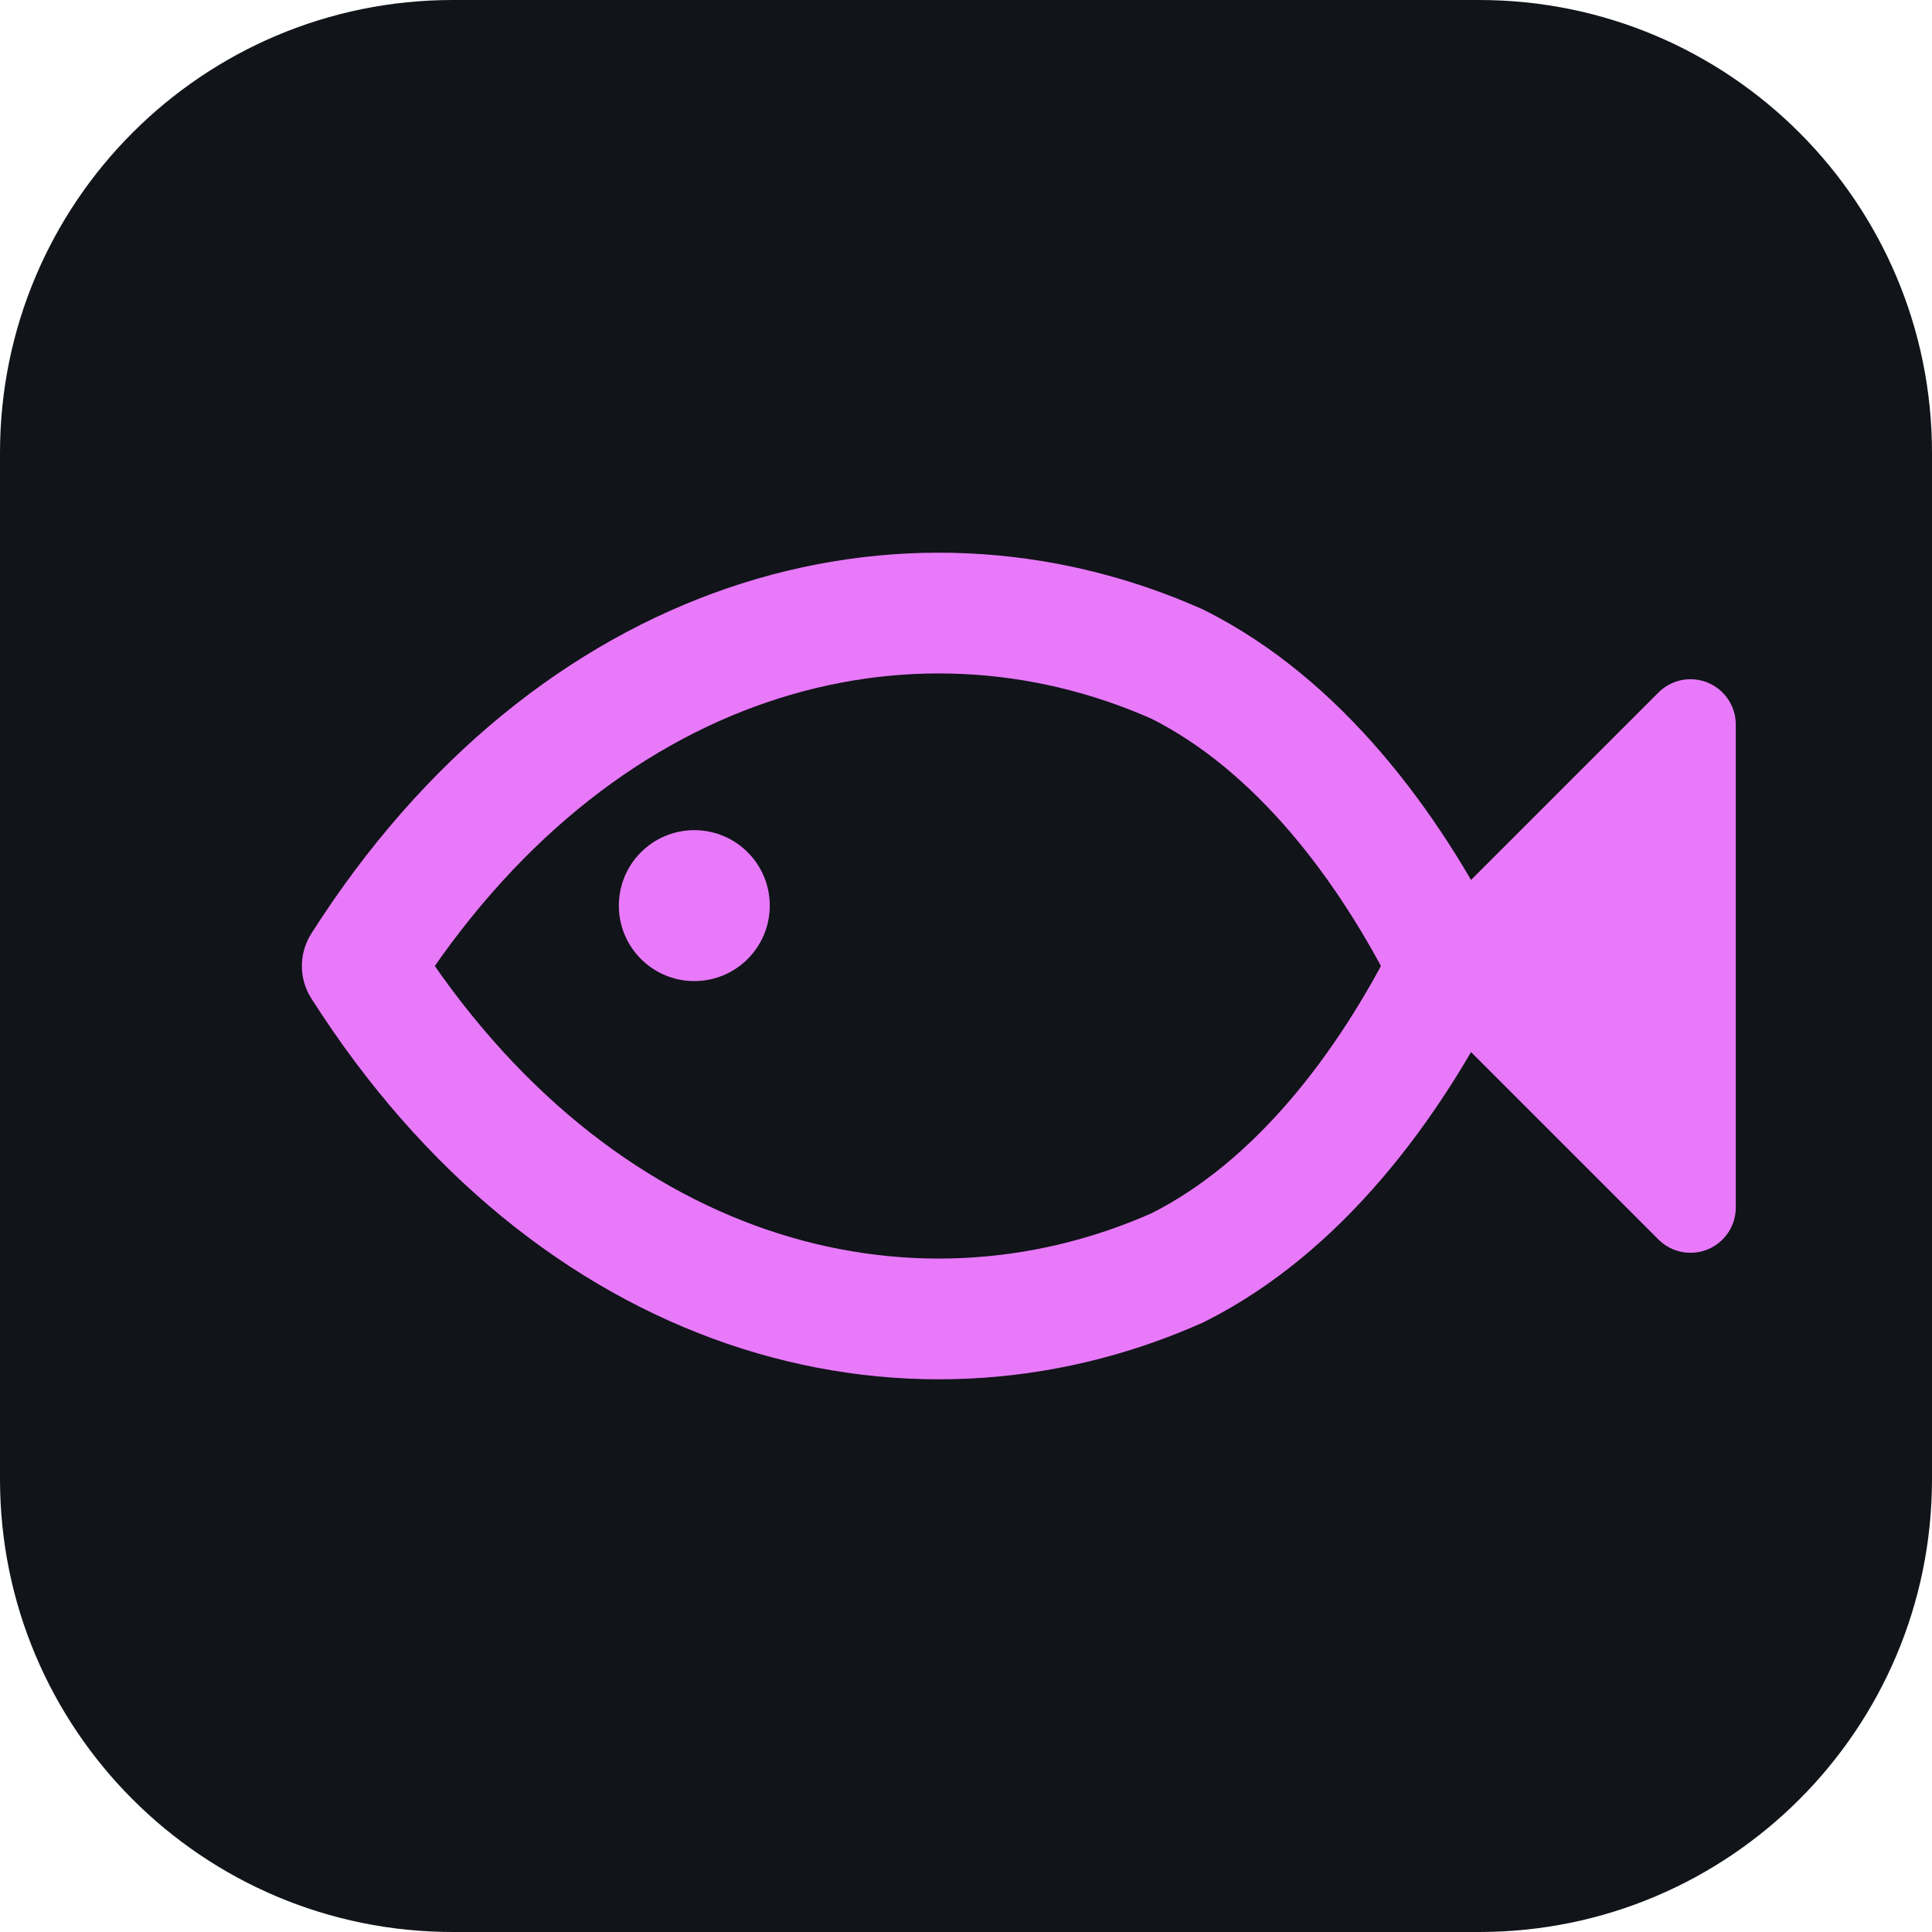
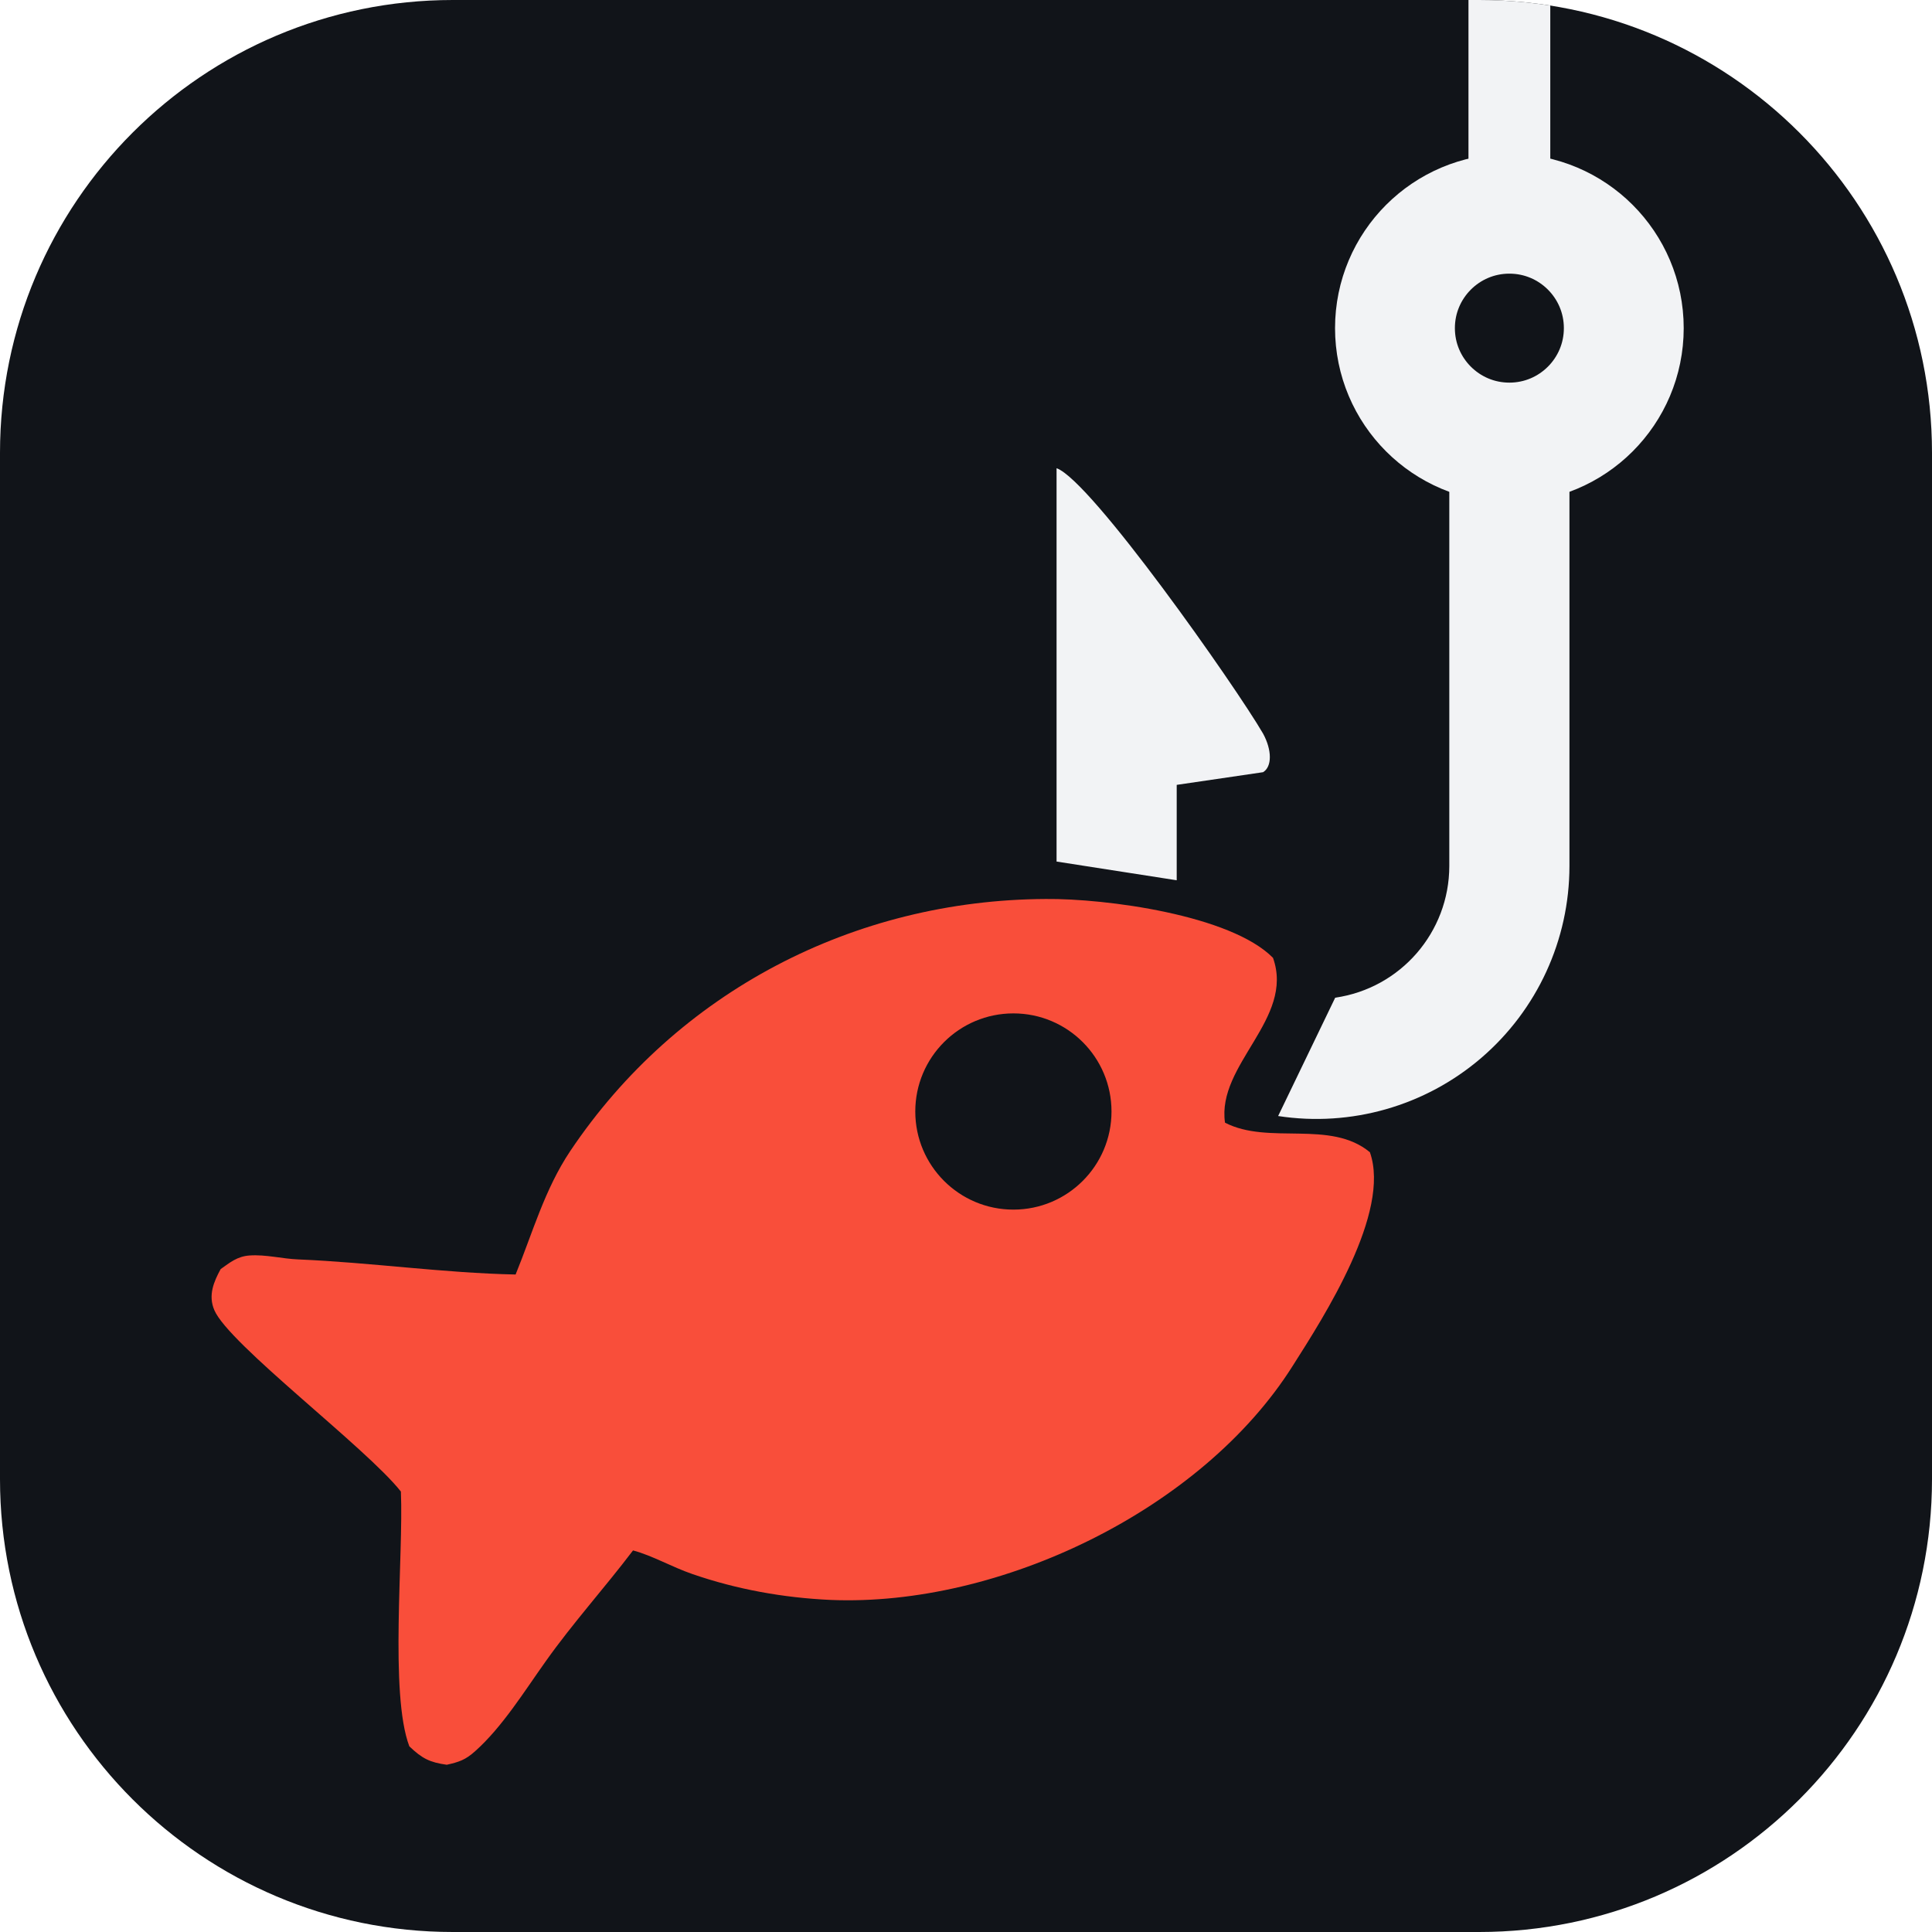
<svg xmlns="http://www.w3.org/2000/svg" viewBox="0 0 64 64" role="img" aria-label="redfish">
+   <defs>
+     <clipPath id="rf-clip">
+       <rect width="64" height="64" rx="15" />
+     </clipPath>
+   </defs>
  <rect width="64" height="64" rx="15" fill="#111419" />
-   <path d="M12 32C19 21 30 18 39 22C43 24 46 28 48 32C46 36 43 40 39 42C30 46 19 43 12 32Z" fill="none" stroke="#e879f9" stroke-width="4" stroke-linecap="round" stroke-linejoin="round" />
-   <path d="M48 32L56 24V40Z" fill="#e879f9" stroke="#e879f9" stroke-width="3" stroke-linecap="round" stroke-linejoin="round" />
-   <circle cx="23" cy="30" r="2.5" fill="#e879f9" />
+   <path d="M50 -1V7.44" stroke="#f2f3f5" stroke-width="2.71" clip-path="url(#rf-clip)" />
+   <circle cx="50" cy="10.87" r="3.79" fill="none" stroke="#f2f3f5" stroke-width="3.97" />
+   <path d="M48.01 14.48V28.69A4.41 4.41 0 0 1 44.23 33.05L42.34 36.97A8.38 8.38 0 0 0 51.99 28.69V14.48ZM35 15.51C36.14 15.91 40.94 22.75 41.84 24.3C42.14 24.85 42.14 25.4 41.84 25.58L38.98 26L38.98 29.16L35 28.54Z" fill="#f2f3f5" />
+   <path d="M42.17 31.73C42.89 33.75 40.3 35.26 40.58 37.19C42.03 37.94 44.07 37.08 45.38 38.17C46.08 40.16 43.87 43.6 42.82 45.25C39.81 50.02 33.11 53.23 27.52 53C25.96 52.93 24.4 52.65 22.93 52.14C22.26 51.91 21.61 51.53 20.97 51.36C20.03 52.6 18.98 53.76 18.08 55.03C17.38 56.01 16.64 57.21 15.74 58.01C15.42 58.3 15.2 58.37 14.8 58.46C14.23 58.38 13.98 58.25 13.56 57.85C12.9 56.11 13.37 51.53 13.28 49.41C12.14 47.96 7.58 44.53 7.1 43.4C6.89 42.91 7.08 42.46 7.31 42.04C7.62 41.82 7.86 41.62 8.26 41.59C8.8 41.55 9.35 41.7 9.88 41.72C12.28 41.82 14.68 42.17 17.08 42.22C17.64 40.85 18.04 39.4 18.89 38.13C22.43 32.85 28.29 29.81 34.64 29.78C36.63 29.76 40.77 30.31 42.17 31.73ZM36.82 36.82A3.25 3.25 0 1 0 30.32 36.82A3.25 3.25 0 1 0 36.82 36.82Z" fill="#f94e3a" fill-rule="evenodd" />
</svg>
